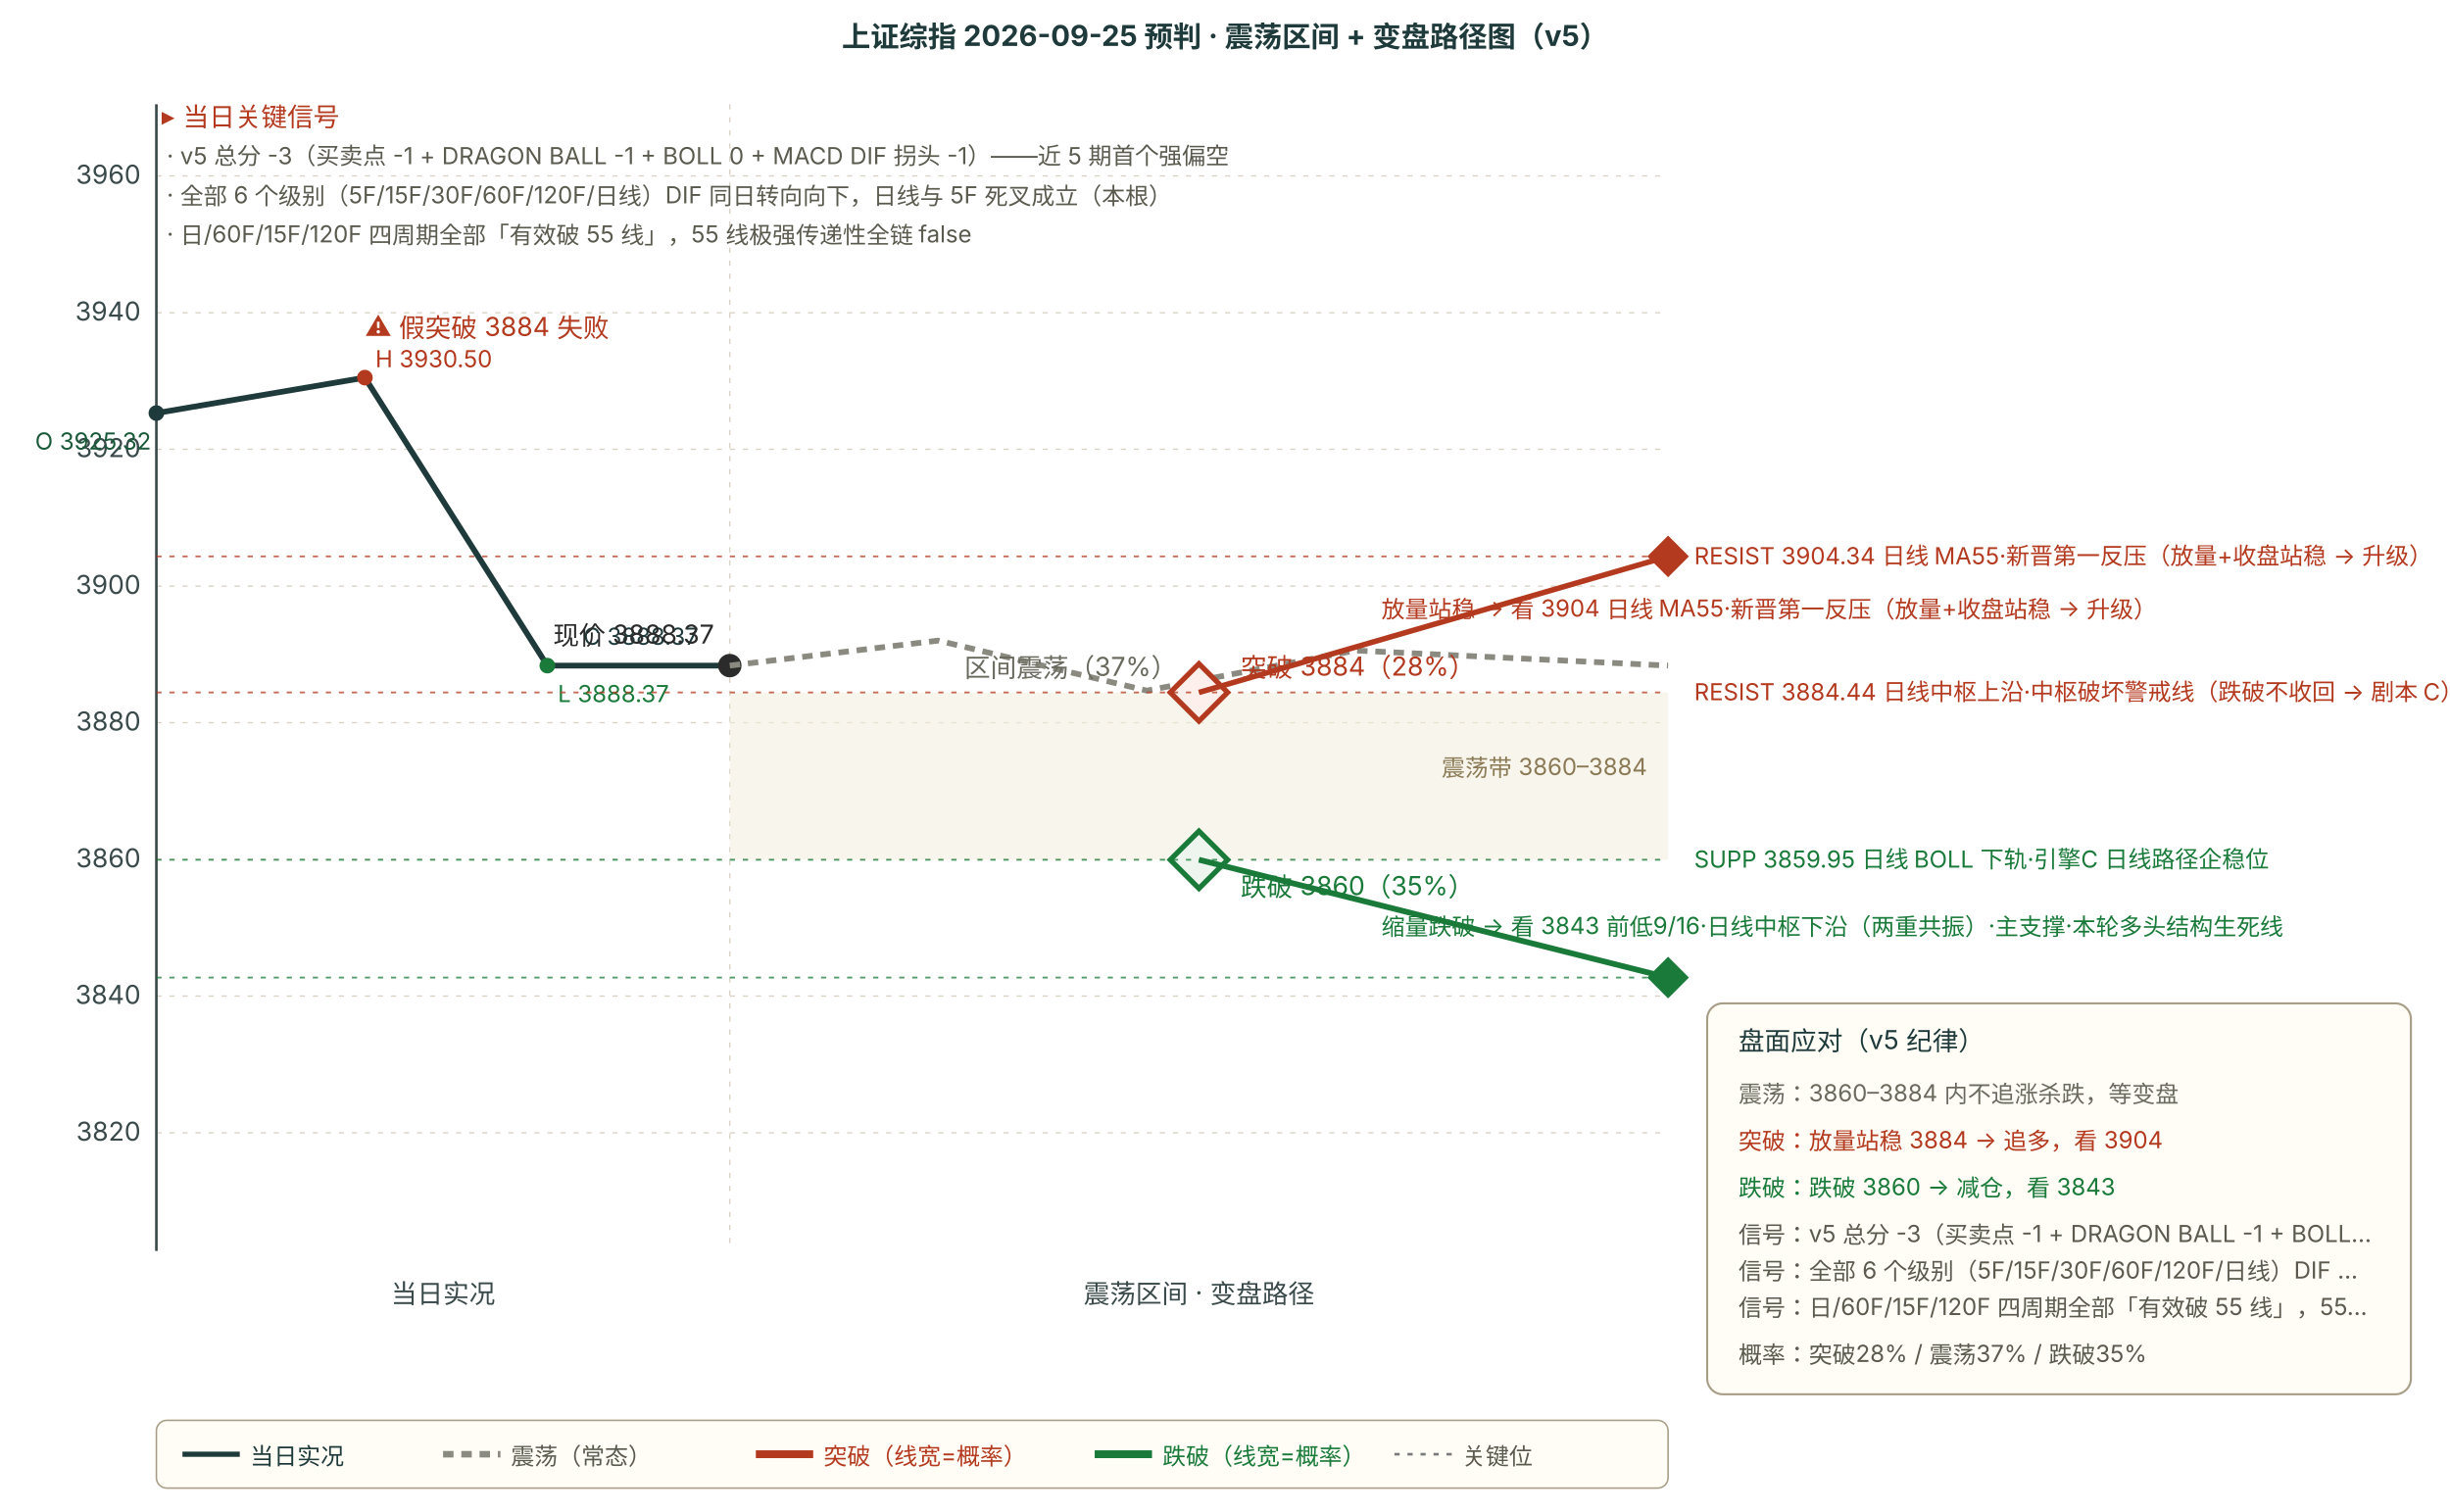
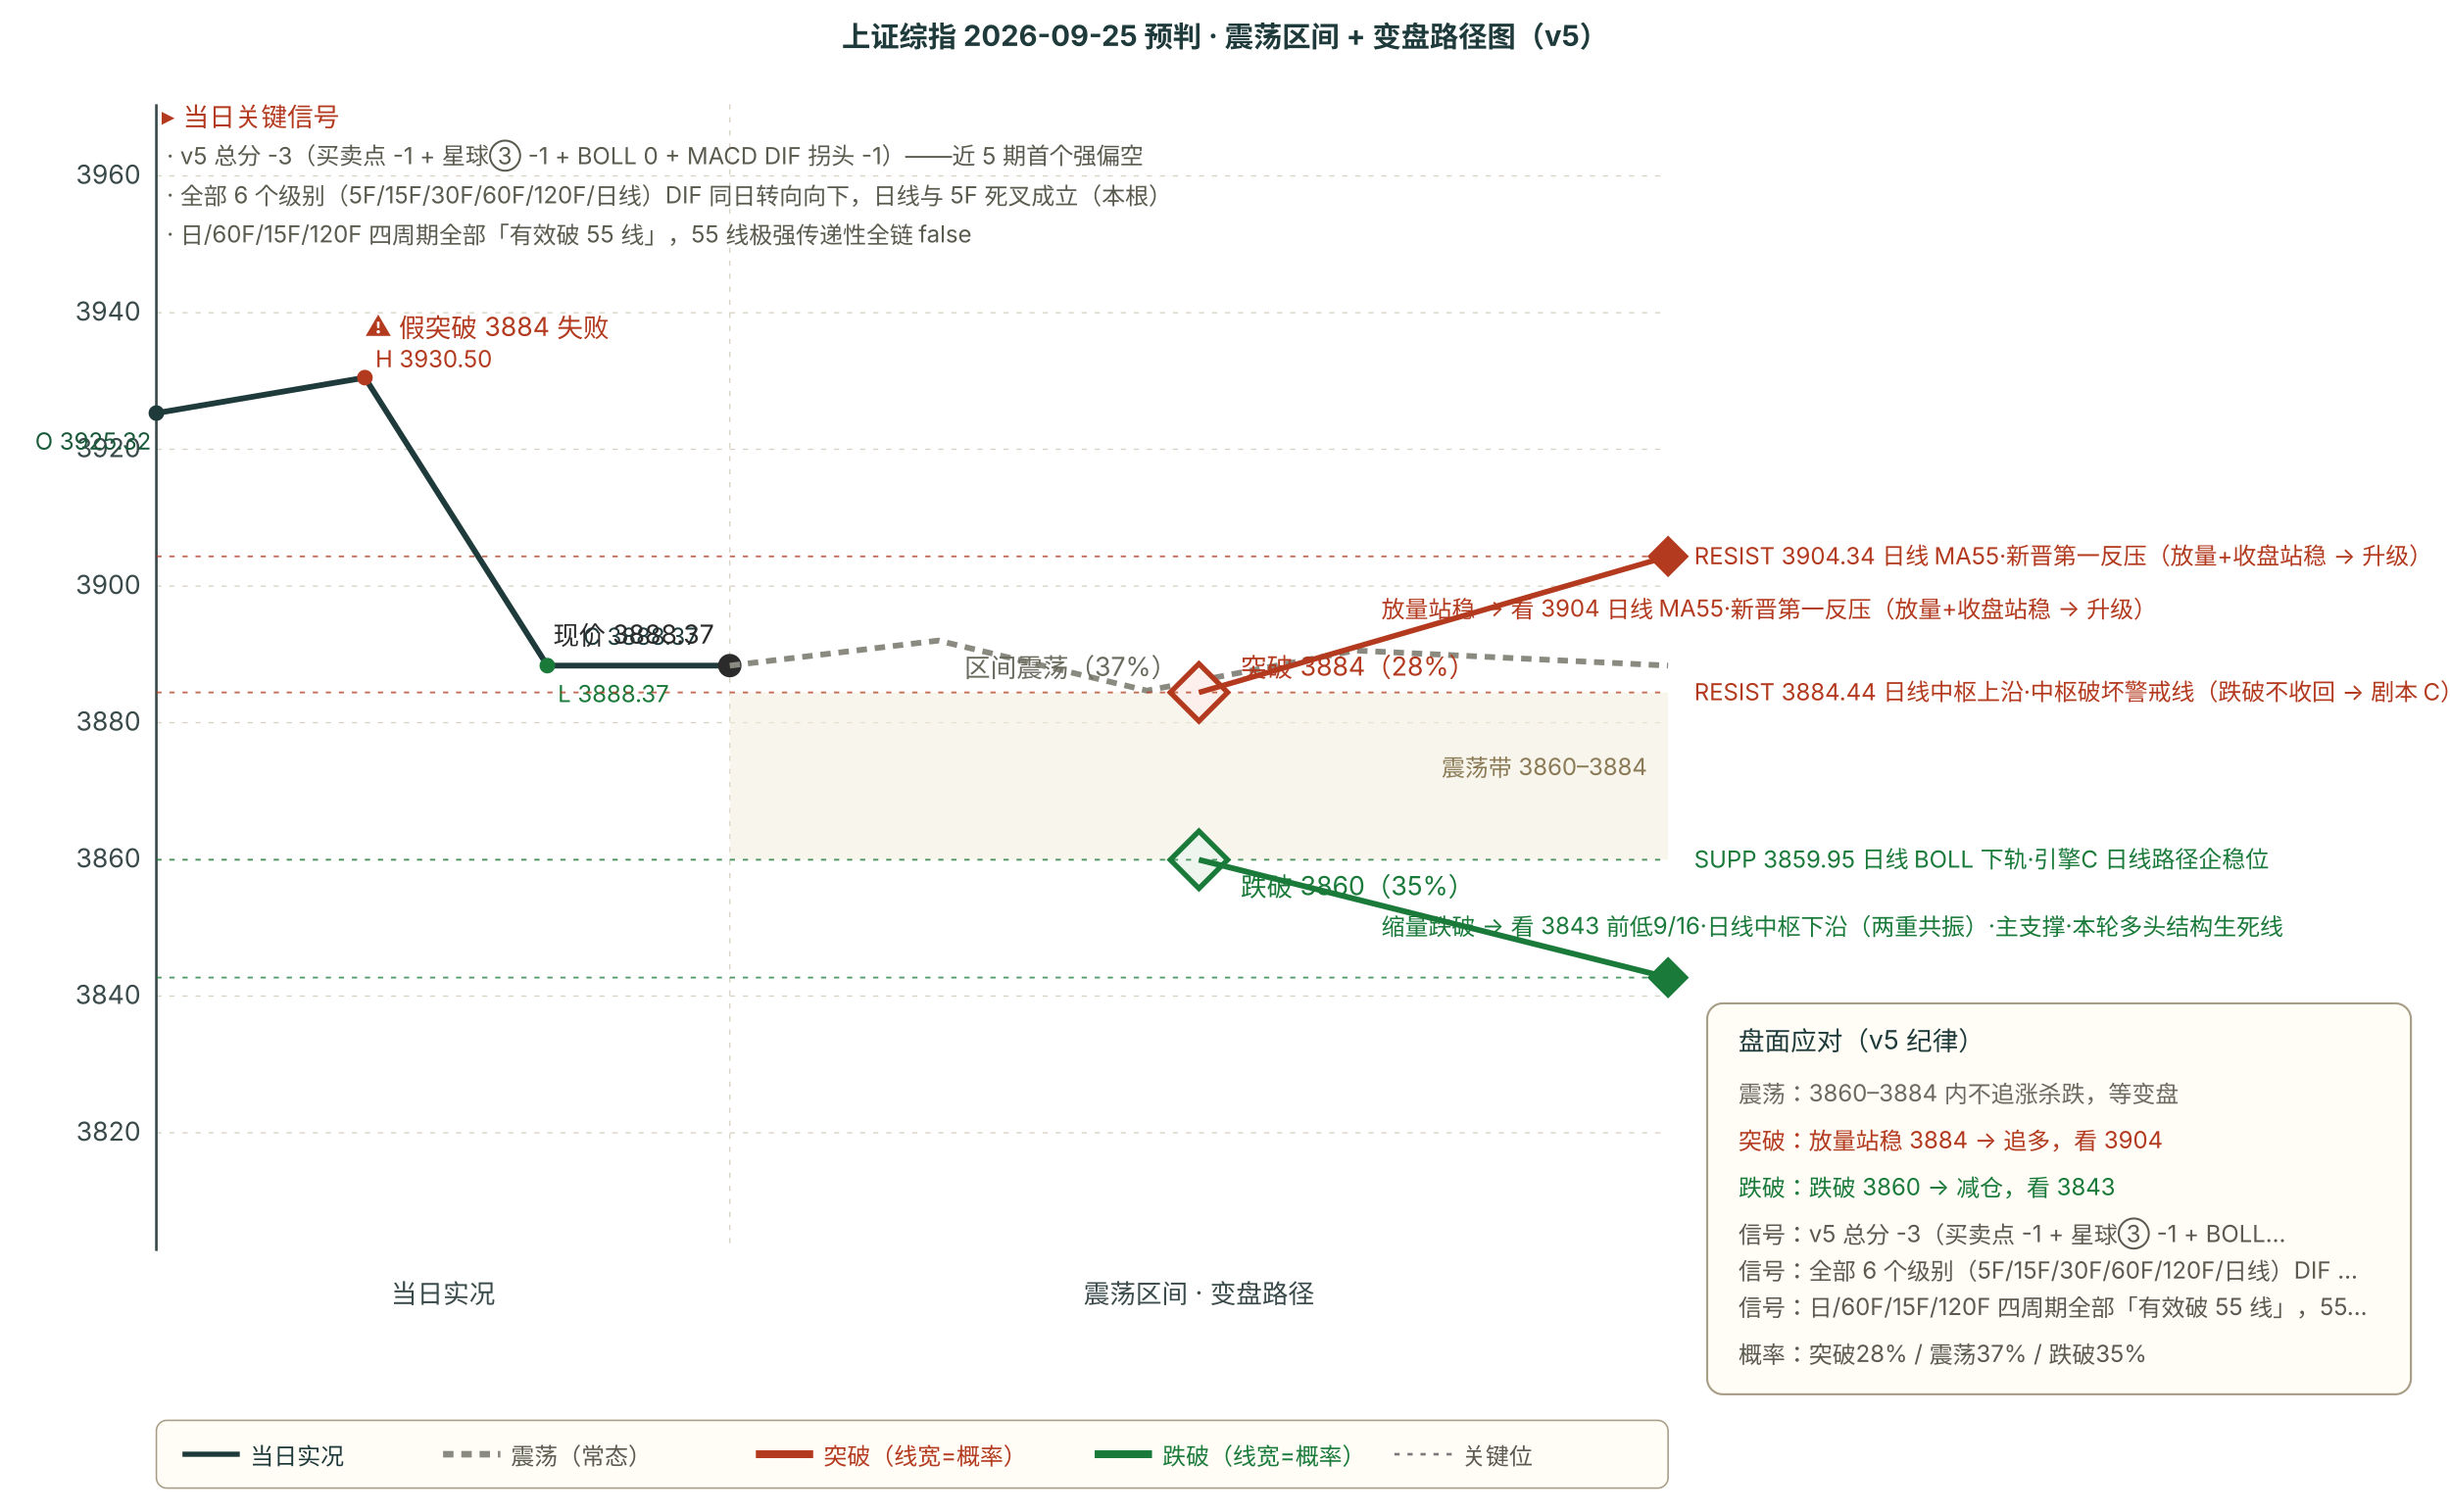
<svg xmlns="http://www.w3.org/2000/svg" viewBox="-40 0 940 580" font-family="-apple-system,'PingFang SC',sans-serif">
  <defs>
    <style>
.grid{stroke:#d8d2c4;stroke-width:0.5;stroke-dasharray:2 3}
.axis{stroke:#3a4a4a;stroke-width:1;fill:none}
.label{fill:#3a4a4a;font-size:10px}
.actual{stroke:#1f3a3a;stroke-width:2.2;fill:none}
.node-up{fill:#fdf0ec;stroke:#b33a1f;stroke-width:2}
.node-dn{fill:#edf5ee;stroke:#1a7a3a;stroke-width:2}
.tt{font-size:11px;font-weight:700}
.tb{font-size:10px}
.ts{font-size:9px}
</style>
  </defs>
  <text x="430" y="18" text-anchor="middle" class="tt" fill="#1f3a3a" font-size="15">上证综指 2026-09-25 预判 · 震荡区间 + 变盘路径图（v5）</text>
  <line class="grid" x1="20" y1="434.7" x2="600" y2="434.7" />
  <text class="label" x="14" y="437.7" text-anchor="end">3820</text>
  <line class="grid" x1="20" y1="382.2" x2="600" y2="382.2" />
  <text class="label" x="14" y="385.2" text-anchor="end">3840</text>
  <line class="grid" x1="20" y1="329.8" x2="600" y2="329.8" />
  <text class="label" x="14" y="332.8" text-anchor="end">3860</text>
  <line class="grid" x1="20" y1="277.3" x2="600" y2="277.3" />
  <text class="label" x="14" y="280.3" text-anchor="end">3880</text>
  <line class="grid" x1="20" y1="224.9" x2="600" y2="224.9" />
  <text class="label" x="14" y="227.9" text-anchor="end">3900</text>
  <line class="grid" x1="20" y1="172.4" x2="600" y2="172.4" />
  <text class="label" x="14" y="175.4" text-anchor="end">3920</text>
  <line class="grid" x1="20" y1="120.0" x2="600" y2="120.0" />
  <text class="label" x="14" y="123.0" text-anchor="end">3940</text>
  <line class="grid" x1="20" y1="67.5" x2="600" y2="67.5" />
  <text class="label" x="14" y="70.5" text-anchor="end">3960</text>
  <line class="axis" x1="20" y1="40" x2="20" y2="480" />
  <line class="grid" x1="240" y1="40" x2="240" y2="480" stroke="#a89e87" stroke-dasharray="3 4" />
  <text x="130" y="500" text-anchor="middle" class="label">当日实况</text>
  <text x="420" y="500" text-anchor="middle" class="label">震荡区间 · 变盘路径</text>
  <path class="actual" d="M 20.0,158.5 L 100.0,144.9 L 170.0,255.4 L 240.0,255.4" />
  <circle cx="20" cy="158.5" r="3" fill="#1f3a3a" />
  <text class="ts" x="18" y="172.5" text-anchor="end" fill="#1a5a3a">O 3925.32</text>
  <circle cx="100" cy="144.9" r="3" fill="#b33a1f" />
  <text class="ts" x="104" y="140.9" fill="#b33a1f">H 3930.50</text>
  <circle cx="170" cy="255.4" r="3" fill="#1a7a3a" />
  <text class="ts" x="174" y="269.4" fill="#1a7a3a">L 3888.37</text>
  <circle cx="240" cy="255.4" r="3" fill="#1f3a3a" />
  <text class="ts" x="228" y="247.4" text-anchor="end" fill="#1f3a3a">C 3888.37</text>
  <text class="tb" x="100" y="128.9" fill="#b33a1f">⚠ 假突破 3884 失败</text>
  <text x="22" y="48.0" class="tb" fill="#b33a1f">▸ 当日关键信号</text>
-   <text x="24" y="63.0" class="ts" fill="#5a5a4f">· v5 总分 -3（买卖点 -1 + DRAGON BALL -1 + BOLL 0 + MACD DIF 拐头 -1）——近 5 期首个强偏空</text>
+   <text x="24" y="63.0" class="ts" fill="#5a5a4f">· v5 总分 -3（买卖点 -1 + 星球③ -1 + BOLL 0 + MACD DIF 拐头 -1）——近 5 期首个强偏空</text>
  <text x="24" y="78.0" class="ts" fill="#5a5a4f">· 全部 6 个级别（5F/15F/30F/60F/120F/日线）DIF 同日转向向下，日线与 5F 死叉成立（本根）</text>
  <text x="24" y="93.0" class="ts" fill="#5a5a4f">· 日/60F/15F/120F 四周期全部「有效破 55 线」，55 线极强传递性全链 false</text>
  <rect x="240" y="265.7" width="360" height="64.2" fill="#f3eddd" opacity="0.55" />
  <text class="ts" x="592" y="297.8" text-anchor="end" fill="#8a7a55">震荡带 3860–3884</text>
  <circle cx="240" cy="255.4" r="4.5" fill="#2b2b2b" />
  <text class="tb" x="234" y="247.4" text-anchor="end" fill="#2b2b2b">现价 3888.37</text>
  <path d="M 240.0,255.4 L 320.0,245.8 L 400.0,265.0 L 480.0,249.6 L 600.0,255.4" stroke="#8a8a80" stroke-width="2.2" fill="none" stroke-dasharray="4 3" />
  <text class="tb" x="330" y="259.8" fill="#6a6a5f">区间震荡（37%）</text>
  <polygon class="node-up" points="420.0,254.691 431.0,265.691 420.0,276.691 409.0,265.691" />
  <path d="M 420.0,265.7 L 510.0,239.6 L 600.0,213.5" stroke="#b33a1f" stroke-width="2.1" fill="none" />
  <polygon points="600,205.5 608,213.5 600,221.5 592,213.5" fill="#b33a1f" />
  <text class="tb" x="436.0" y="259.7" fill="#b33a1f">突破 3884（28%）</text>
  <text class="ts" x="490" y="237.0" fill="#b33a1f">放量站稳 → 看 3904 日线 MA55·新晋第一反压（放量+收盘站稳 → 升级）</text>
  <polygon class="node-dn" points="420.0,318.915 431.0,329.915 420.0,340.915 409.0,329.915" />
  <path d="M 420.0,329.9 L 510.0,352.5 L 600.0,375.1" stroke="#1a7a3a" stroke-width="2.2" fill="none" />
  <polygon points="600,367.1 608,375.1 600,383.1 592,375.1" fill="#1a7a3a" />
  <text class="tb" x="436.0" y="343.9" fill="#1a7a3a">跌破 3860（35%）</text>
  <text class="ts" x="490" y="358.8" fill="#1a7a3a">缩量跌破 → 看 3843 前低9/16·日线中枢下沿（两重共振）·主支撑·本轮多头结构生死线</text>
  <line x1="20" y1="213.5" x2="600" y2="213.5" stroke="#b33a1f" stroke-width="0.7" stroke-dasharray="2 3" opacity="0.75" />
  <text class="ts" x="610" y="216.5" fill="#b33a1f">RESIST 3904.34 日线 MA55·新晋第一反压（放量+收盘站稳 → 升级）</text>
  <line x1="20" y1="265.7" x2="600" y2="265.7" stroke="#b33a1f" stroke-width="0.7" stroke-dasharray="2 3" opacity="0.75" />
  <text class="ts" x="610" y="268.7" fill="#b33a1f">RESIST 3884.44 日线中枢上沿·中枢破坏警戒线（跌破不收回 → 剧本 C）</text>
  <line x1="20" y1="329.9" x2="600" y2="329.9" stroke="#1a7a3a" stroke-width="0.7" stroke-dasharray="2 3" opacity="0.75" />
  <text class="ts" x="610" y="332.9" fill="#1a7a3a">SUPP 3859.95 日线 BOLL 下轨·引擎C 日线路径企稳位</text>
  <line x1="20" y1="375.1" x2="600" y2="375.1" stroke="#1a7a3a" stroke-width="0.7" stroke-dasharray="2 3" opacity="0.75" />
  <g>
    <rect x="615" y="385" width="270" height="150" rx="6" fill="#fffdf6" stroke="#a89e87" stroke-width="0.8" />
    <text x="627" y="403" class="tb" fill="#1f3a3a">盘面应对（v5 纪律）</text>
    <text x="627" y="423" class="ts" fill="#6a6a5f">震荡：3860–3884 内不追涨杀跌，等变盘</text>
    <text x="627" y="441" class="ts" fill="#b33a1f">突破：放量站稳 3884 → 追多，看 3904</text>
    <text x="627" y="459" class="ts" fill="#1a7a3a">跌破：跌破 3860 → 减仓，看 3843</text>
-     <text x="627" y="477" class="ts" fill="#5a5a4f">信号：v5 总分 -3（买卖点 -1 + DRAGON BALL -1 + BOLL…</text>
+     <text x="627" y="477" class="ts" fill="#5a5a4f">信号：v5 总分 -3（买卖点 -1 + 星球③ -1 + BOLL…</text>
    <text x="627" y="491" class="ts" fill="#5a5a4f">信号：全部 6 个级别（5F/15F/30F/60F/120F/日线）DIF …</text>
    <text x="627" y="505" class="ts" fill="#5a5a4f">信号：日/60F/15F/120F 四周期全部「有效破 55 线」，55…</text>
    <text x="627" y="523" class="ts" fill="#5a5a4f">概率：突破28% / 震荡37% / 跌破35%</text>
  </g>
  <g>
    <rect x="20" y="545" width="580" height="26" rx="4" fill="#fffdf6" stroke="#a89e87" stroke-width="0.6" />
    <line x1="30" y1="558" x2="52" y2="558" stroke="#1f3a3a" stroke-width="2" />
    <text x="56" y="562" class="ts" fill="#1f3a3a">当日实况</text>
    <line x1="130" y1="558" x2="152" y2="558" stroke="#8a8a80" stroke-width="2.5" stroke-dasharray="4 3" />
    <text x="156" y="562" class="ts" fill="#5a5a4f">震荡（常态）</text>
    <line x1="250" y1="558" x2="272" y2="558" stroke="#b33a1f" stroke-width="3" />
    <text x="276" y="562" class="ts" fill="#b33a1f">突破（线宽=概率）</text>
    <line x1="380" y1="558" x2="402" y2="558" stroke="#1a7a3a" stroke-width="3" />
    <text x="406" y="562" class="ts" fill="#1a7a3a">跌破（线宽=概率）</text>
    <line x1="495" y1="558" x2="517" y2="558" stroke="#7a7a7a" stroke-width="1" stroke-dasharray="2 3" />
    <text x="521" y="562" class="ts" fill="#5a5a4f">关键位</text>
  </g>
</svg>
